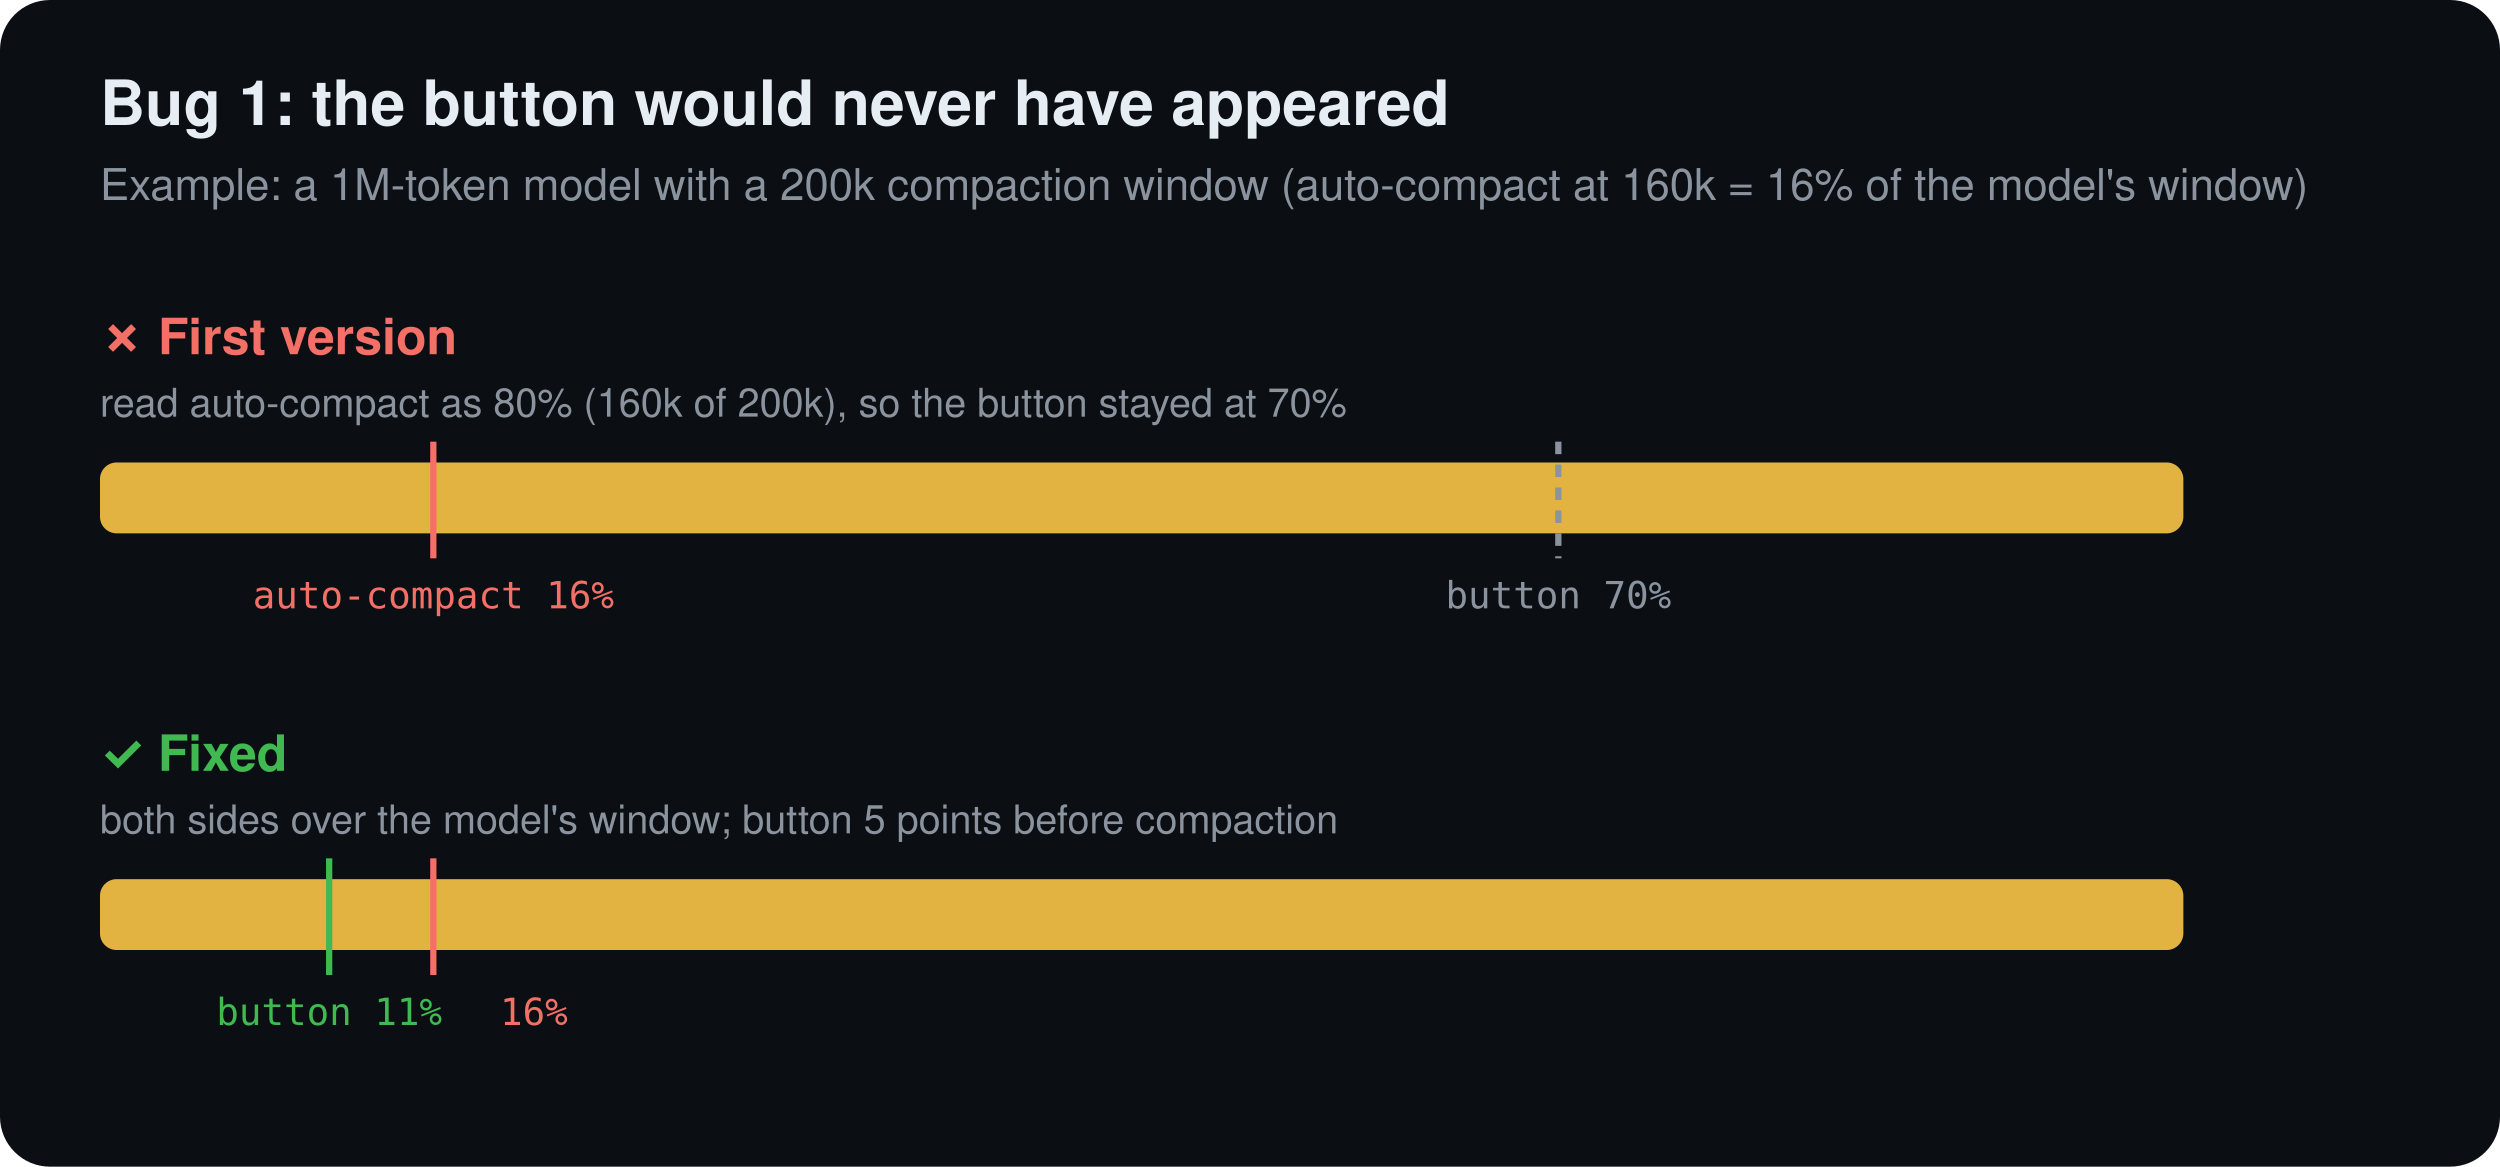
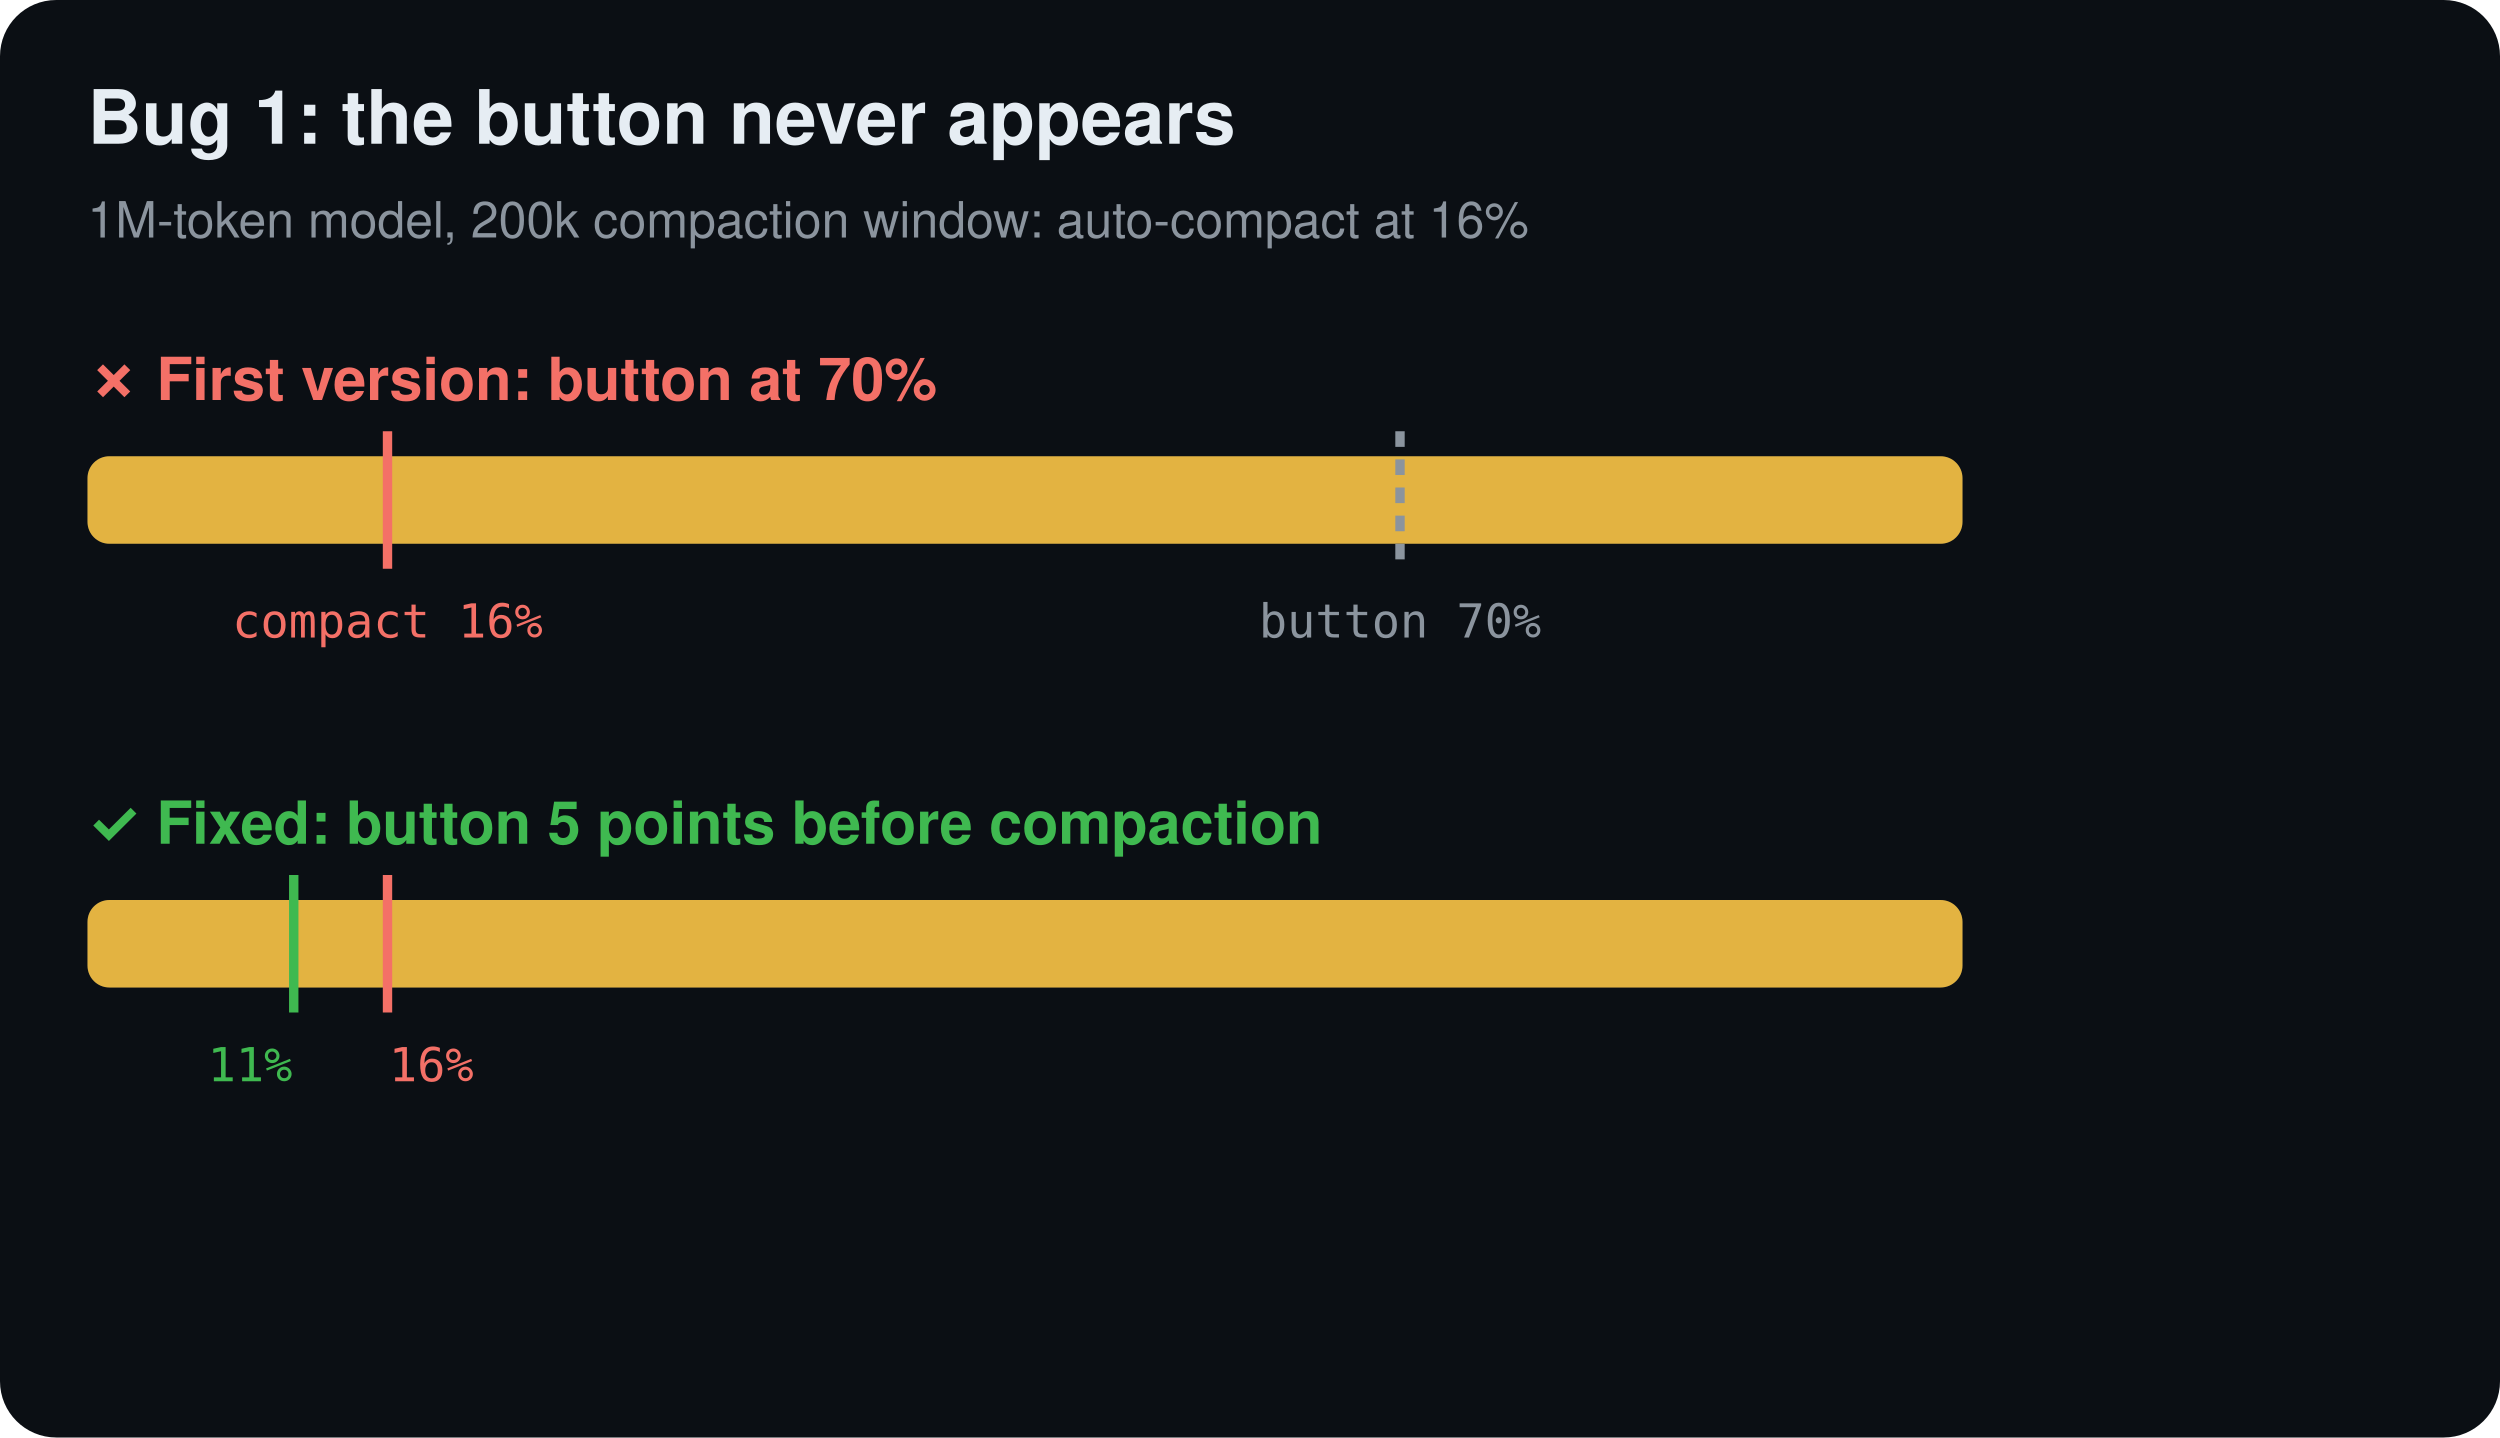
- <svg xmlns="http://www.w3.org/2000/svg" width="1200" height="560" viewBox="0 0 1200 560">
+ <svg xmlns="http://www.w3.org/2000/svg" width="800" height="460" viewBox="0 0 800 460">
  <defs>
    <style>
-       .mono { font-family: ui-monospace, SFMono-Regular, Menlo, Consolas, monospace; }
-       .sans { font-family: -apple-system, BlinkMacSystemFont, "Segoe UI", Helvetica, Arial, sans-serif; }
-       .fg { fill: #e6edf3; } .dim { fill: #8b949e; } .bad { fill: #f47067; } .ok { fill: #3fb950; } .acc { fill: #f0a46f; }
+       .m { font-family: ui-monospace, SFMono-Regular, Menlo, Consolas, monospace; }
+       .s { font-family: -apple-system, BlinkMacSystemFont, "Segoe UI", Helvetica, Arial, sans-serif; }
+       .fg { fill: #e6edf3; } .dim { fill: #8b949e; } .bad { fill: #f47067; } .ok { fill: #3fb950; }
      .fill { transform-box: fill-box; transform-origin: left center; animation: fill 10s linear infinite; }
-       @keyframes fill { 0% { transform: scaleX(0) } 45% { transform: scaleX(0.16) } 47% { transform: scaleX(0.05) } 100% { transform: scaleX(0.12) } }
+       @keyframes fill { 0% { transform: scaleX(0) } 45% { transform: scaleX(0.16) } 47% { transform: scaleX(0.04) } 100% { transform: scaleX(0.12) } }
      .flash { opacity: 0; animation: flash 10s linear infinite; }
      @keyframes flash { 0%, 44% { opacity: 0 } 46%, 100% { opacity: 1 } }
      .band { opacity: 0; animation: band 10s linear infinite; }
-       @keyframes band { 0%, 31% { opacity: 0 } 33%, 100% { opacity: 1 } }
+       @keyframes band { 0%, 30% { opacity: 0 } 32%, 100% { opacity: 1 } }
    </style>
  </defs>
-   <rect width="1200" height="560" rx="24" fill="#0b0f14" />
-   <text x="48" y="60" class="sans fg" font-size="30" font-weight="700">Bug 1: the button would never have appeared</text>
-   <text x="48" y="96" class="sans dim" font-size="21">Example: a 1M-token model with a 200k compaction window (auto-compact at 160k = 16% of the model's window)</text>
-   <text x="48" y="170" class="sans bad" font-size="24" font-weight="700">✗ First version</text>
-   <text x="48" y="200" class="sans dim" font-size="19">read auto-compact as 80% (160k of 200k), so the button stayed at 70%</text>
-   <rect x="48" y="222" width="1000" height="34" rx="8" fill="#21262d" />
-   <rect class="fill" x="48" y="222" width="1000" height="34" rx="8" fill="#e3b341" />
-   <line x1="208" y1="212" x2="208" y2="268" stroke="#f47067" stroke-width="3" />
-   <text x="208" y="292" text-anchor="middle" class="mono bad" font-size="18">auto-compact 16%</text>
-   <line x1="748" y1="212" x2="748" y2="268" stroke="#8b949e" stroke-width="3" stroke-dasharray="6 5" />
-   <text x="748" y="292" text-anchor="middle" class="mono dim" font-size="18">button 70%</text>
+   <rect width="800" height="460" rx="18" fill="#0b0f14" />
+   <text x="28" y="46" class="s fg" font-size="24" font-weight="700">Bug 1: the button never appears</text>
+   <text x="28" y="76" class="s dim" font-size="16">1M-token model, 200k compaction window: auto-compact at 16%</text>
+   <text x="28" y="128" class="s bad" font-size="19" font-weight="700">✗ First version: button at 70%</text>
+   <rect x="28" y="146" width="600" height="28" rx="7" fill="#21262d" />
+   <rect class="fill" x="28" y="146" width="600" height="28" rx="7" fill="#e3b341" />
+   <line x1="124" y1="138" x2="124" y2="182" stroke="#f47067" stroke-width="3" />
+   <text x="124" y="204" text-anchor="middle" class="m bad" font-size="15">compact 16%</text>
+   <line x1="448" y1="138" x2="448" y2="182" stroke="#8b949e" stroke-width="3" stroke-dasharray="5 4" />
+   <text x="448" y="204" text-anchor="middle" class="m dim" font-size="15">button 70%</text>
  <g class="flash">
-     <text x="1064" y="246" class="sans bad" font-size="20" font-weight="700">compacted.</text>
-     <text x="1064" y="272" class="sans bad" font-size="20">no button</text>
+     <text x="644" y="158" class="s bad" font-size="17" font-weight="700">compacted,</text>
+     <text x="644" y="180" class="s bad" font-size="17">no button</text>
  </g>
-   <text x="48" y="370" class="sans ok" font-size="24" font-weight="700">✓ Fixed</text>
-   <text x="48" y="400" class="sans dim" font-size="19">both sides over the model's window; button 5 points before compaction</text>
-   <rect x="48" y="422" width="1000" height="34" rx="8" fill="#21262d" />
-   <rect class="fill" x="48" y="422" width="1000" height="34" rx="8" fill="#e3b341" />
-   <line x1="158" y1="412" x2="158" y2="468" stroke="#3fb950" stroke-width="3" />
-   <text x="158" y="492" text-anchor="middle" class="mono ok" font-size="18">button 11%</text>
-   <line x1="208" y1="412" x2="208" y2="468" stroke="#f47067" stroke-width="3" />
-   <text x="240" y="492" class="mono bad" font-size="18">16%</text>
+   <text x="28" y="270" class="s ok" font-size="19" font-weight="700">✓ Fixed: button 5 points before compaction</text>
+   <rect x="28" y="288" width="600" height="28" rx="7" fill="#21262d" />
+   <rect class="fill" x="28" y="288" width="600" height="28" rx="7" fill="#e3b341" />
+   <line x1="94" y1="280" x2="94" y2="324" stroke="#3fb950" stroke-width="3" />
+   <text x="80" y="346" text-anchor="middle" class="m ok" font-size="15">11%</text>
+   <line x1="124" y1="280" x2="124" y2="324" stroke="#f47067" stroke-width="3" />
+   <text x="138" y="346" text-anchor="middle" class="m bad" font-size="15">16%</text>
  <g class="band">
-     <rect x="560" y="478" width="420" height="44" rx="8" fill="#0d1117" stroke="#30363d" />
-     <text x="580" y="507" class="mono" font-size="20" fill="#e3b341">Context 11%</text>
-     <rect x="732" y="487" width="110" height="28" rx="6" fill="#d97757" />
-     <text x="787" y="507" text-anchor="middle" class="mono" font-size="18" font-weight="700" fill="#0d1117">Handoff</text>
+     <rect x="28" y="374" width="330" height="48" rx="9" fill="#0d1117" stroke="#30363d" />
+     <text x="46" y="405" class="m" font-size="18" fill="#e3b341">Context 11%</text>
+     <rect x="180" y="384" width="110" height="30" rx="7" fill="#d97757" />
+     <text x="235" y="405" text-anchor="middle" class="m" font-size="17" font-weight="700" fill="#0d1117">Handoff</text>
  </g>
</svg>
